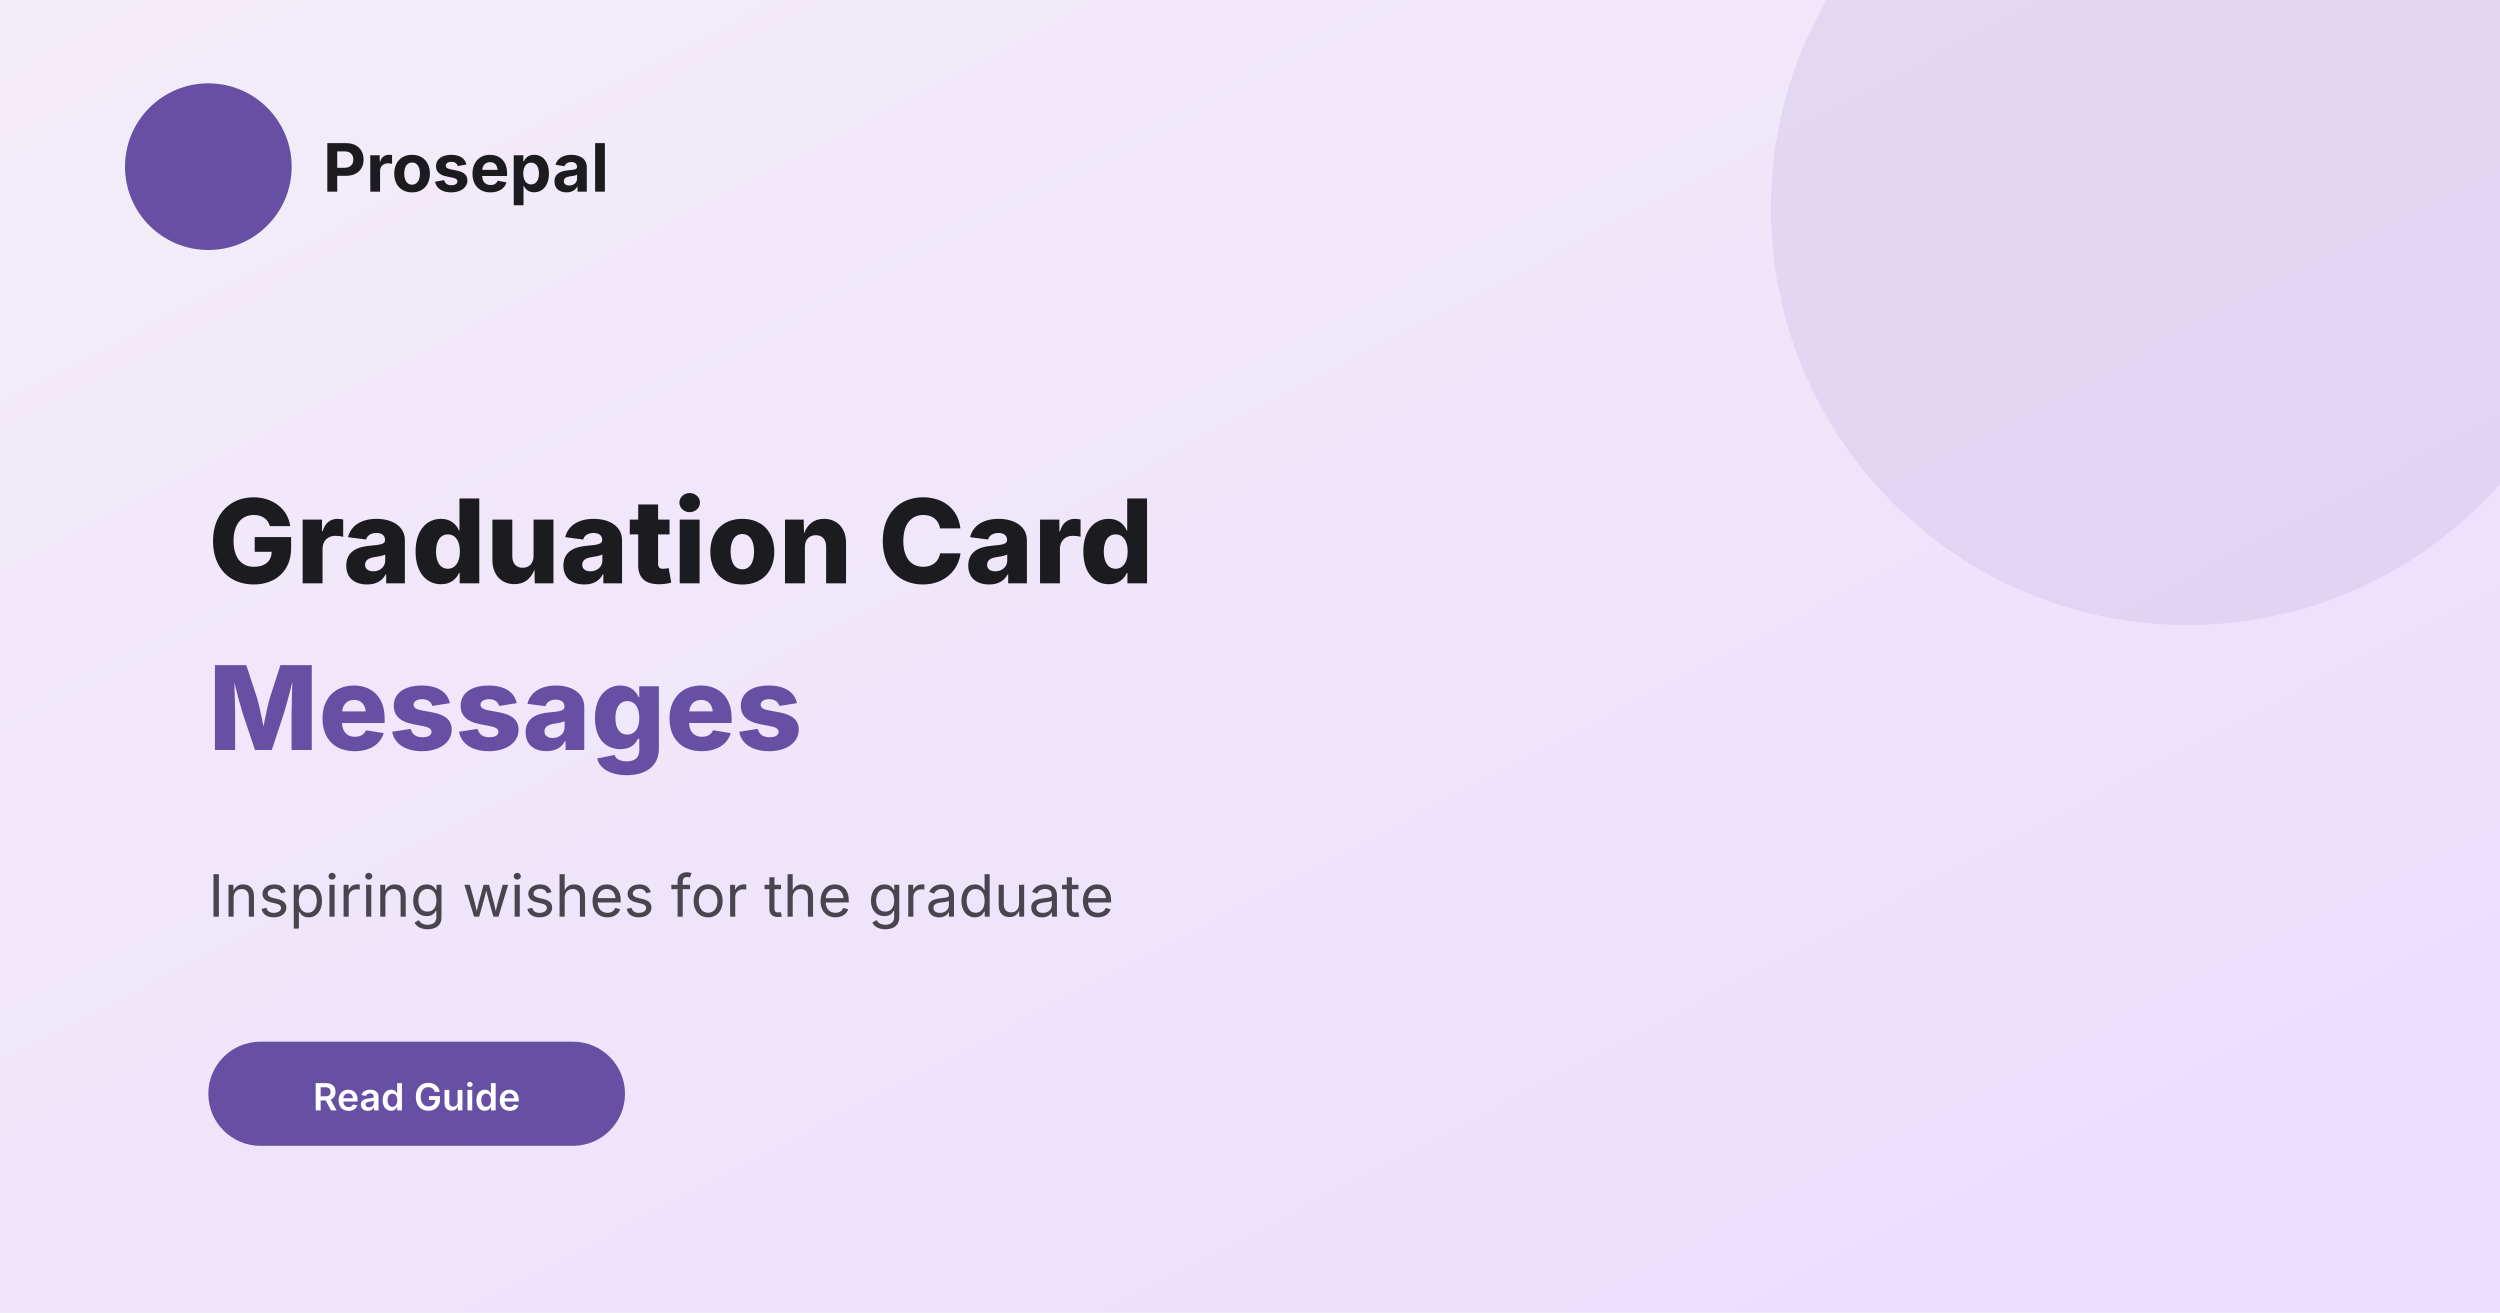
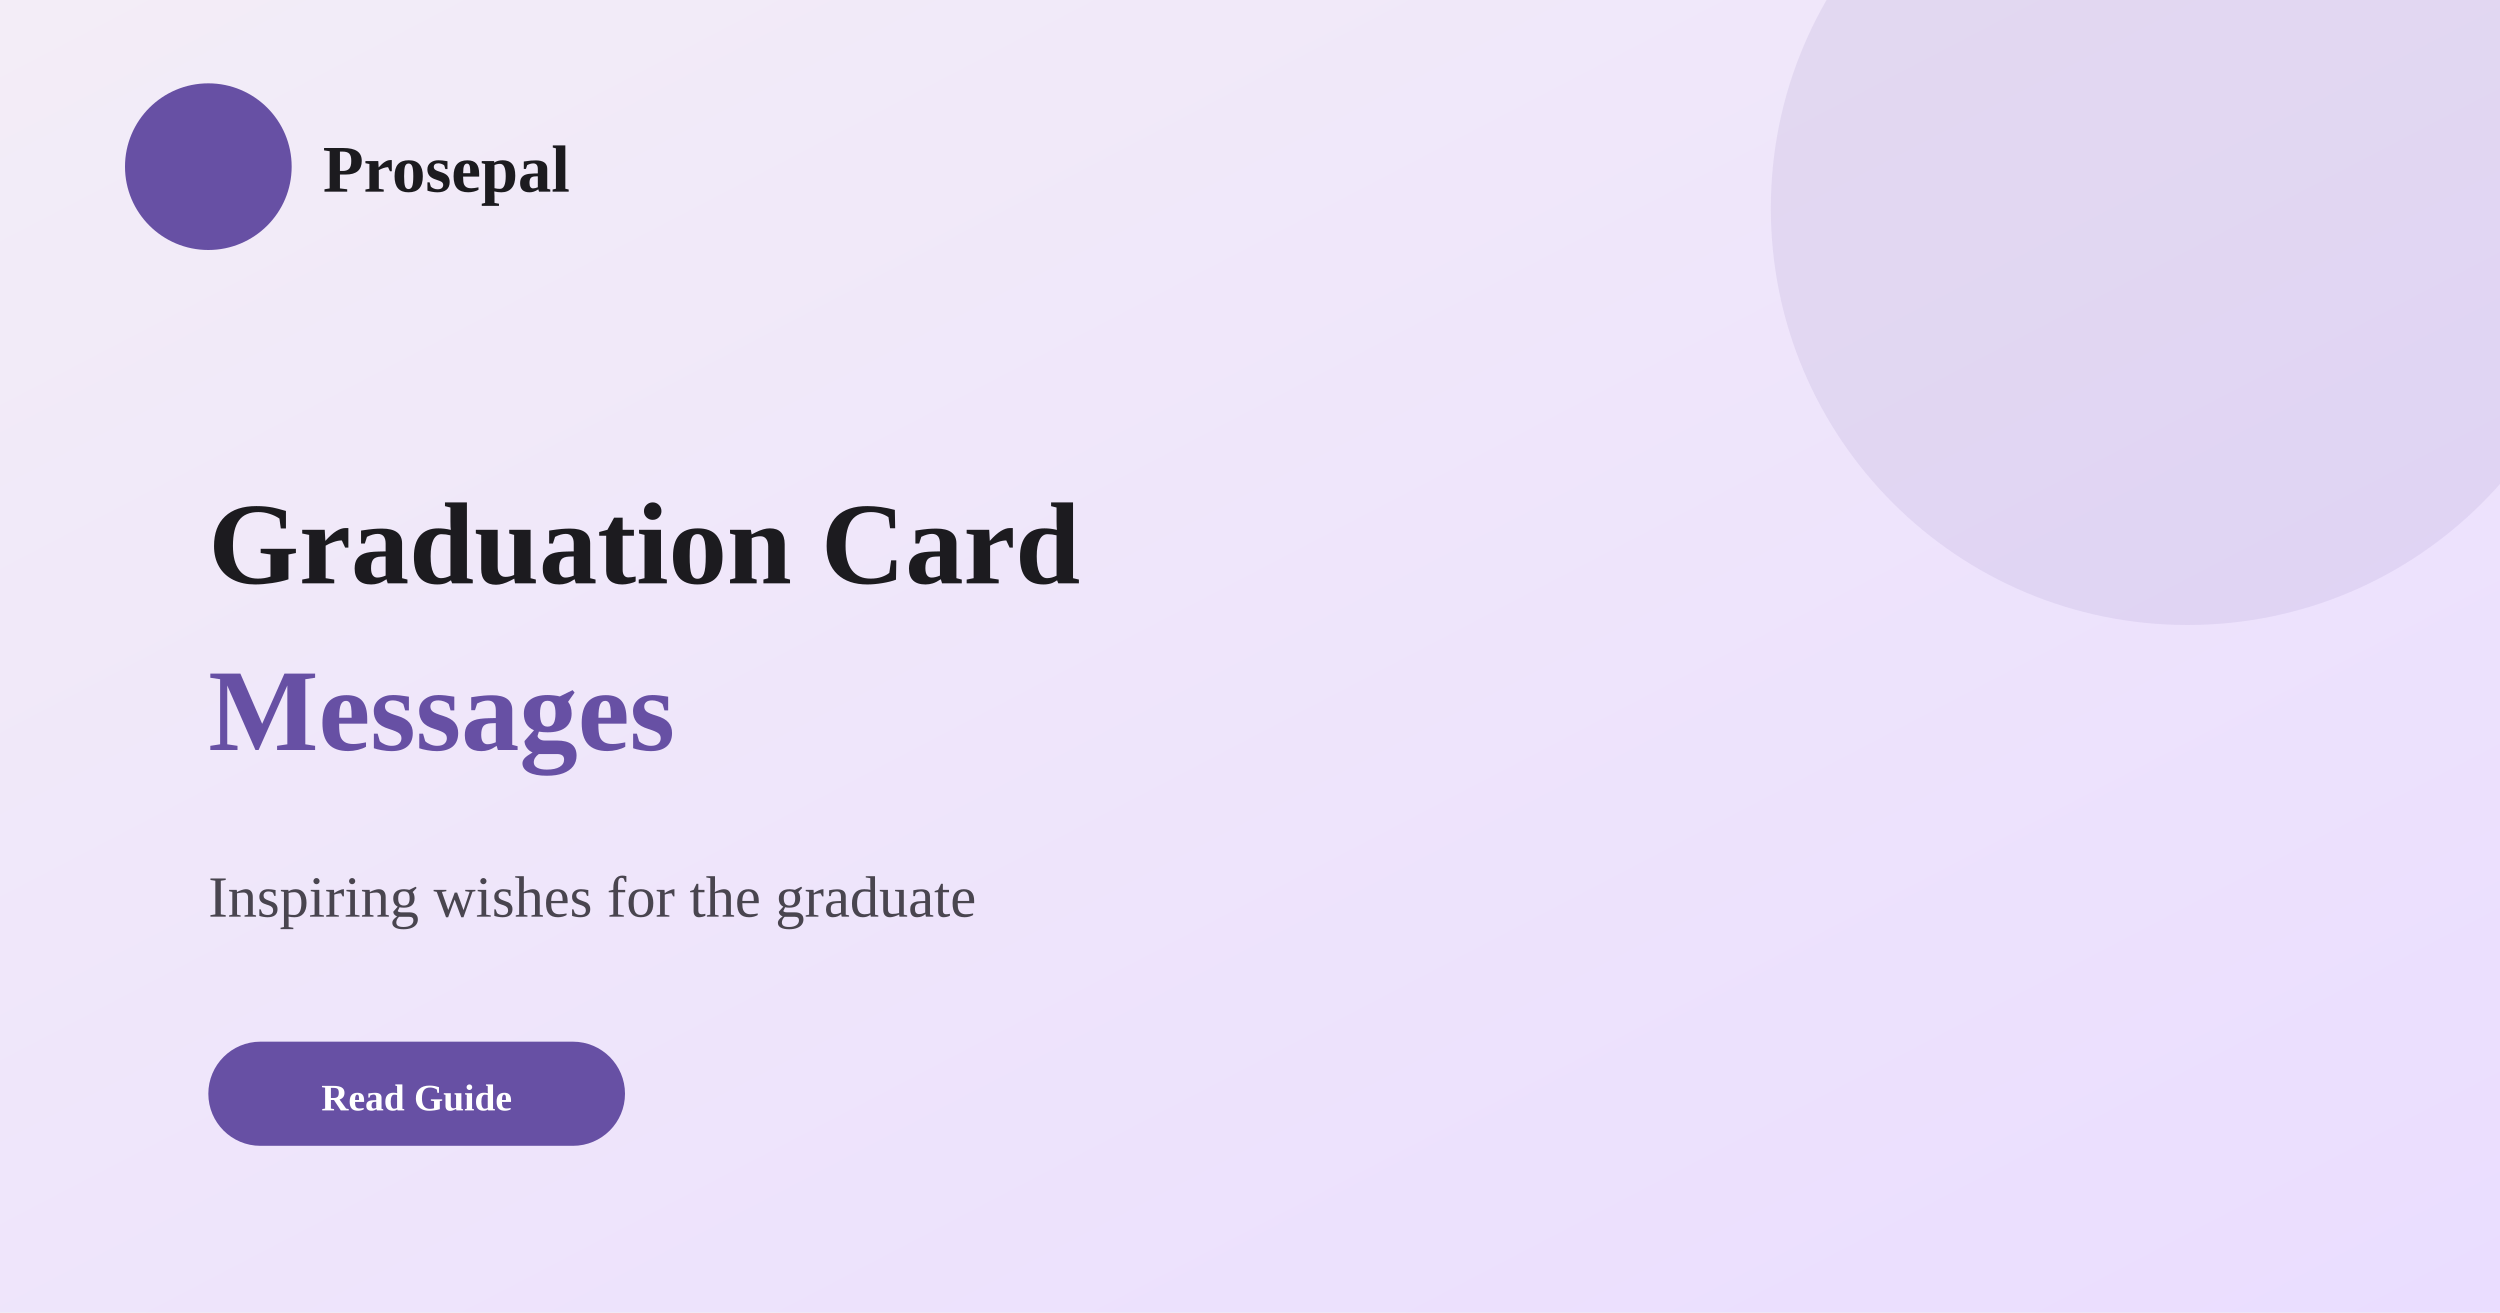
<svg xmlns="http://www.w3.org/2000/svg" width="1200" height="630">
  <defs>
    <linearGradient id="bg" x1="0%" y1="0%" x2="100%" y2="100%">
      <stop offset="0%" style="stop-color:#F3EDF7" />
      <stop offset="100%" style="stop-color:#EADDFF" />
    </linearGradient>
  </defs>
  <rect width="1200" height="630" fill="url(#bg)" />
  <circle cx="1050" cy="100" r="200" fill="#6750A4" opacity="0.1" />
  <circle cx="100" cy="80" r="40" fill="#6750A4" />
-   <text x="155" y="92" font-family="Inter, -apple-system, sans-serif" font-size="32" font-weight="700" fill="#1C1B1F">Prosepal</text>
-   <text x="100" y="280" font-family="Inter, -apple-system, sans-serif" font-size="56" font-weight="800" fill="#1C1B1F">Graduation Card</text>
-   <text x="100" y="360" font-family="Inter, -apple-system, sans-serif" font-size="56" font-weight="800" fill="#6750A4">Messages</text>
-   <text x="100" y="440" font-family="Inter, -apple-system, sans-serif" font-size="28" fill="#49454F">Inspiring wishes for the graduate</text>
+   <text x="155" y="92" font-family="Source Sans 3, -apple-system, sans-serif" font-size="32" font-weight="700" fill="#1C1B1F">Prosepal</text>
+   <text x="100" y="280" font-family="Source Sans 3, -apple-system, sans-serif" font-size="56" font-weight="800" fill="#1C1B1F">Graduation Card</text>
+   <text x="100" y="360" font-family="Source Sans 3, -apple-system, sans-serif" font-size="56" font-weight="800" fill="#6750A4">Messages</text>
+   <text x="100" y="440" font-family="Source Sans 3, -apple-system, sans-serif" font-size="28" fill="#49454F">Inspiring wishes for the graduate</text>
  <rect x="100" y="500" width="200" height="50" rx="25" fill="#6750A4" />
-   <text x="200" y="533" font-family="Inter, sans-serif" font-size="18" font-weight="600" fill="white" text-anchor="middle">Read Guide</text>
+   <text x="200" y="533" font-family="Source Sans 3, sans-serif" font-size="18" font-weight="600" fill="white" text-anchor="middle">Read Guide</text>
</svg>
